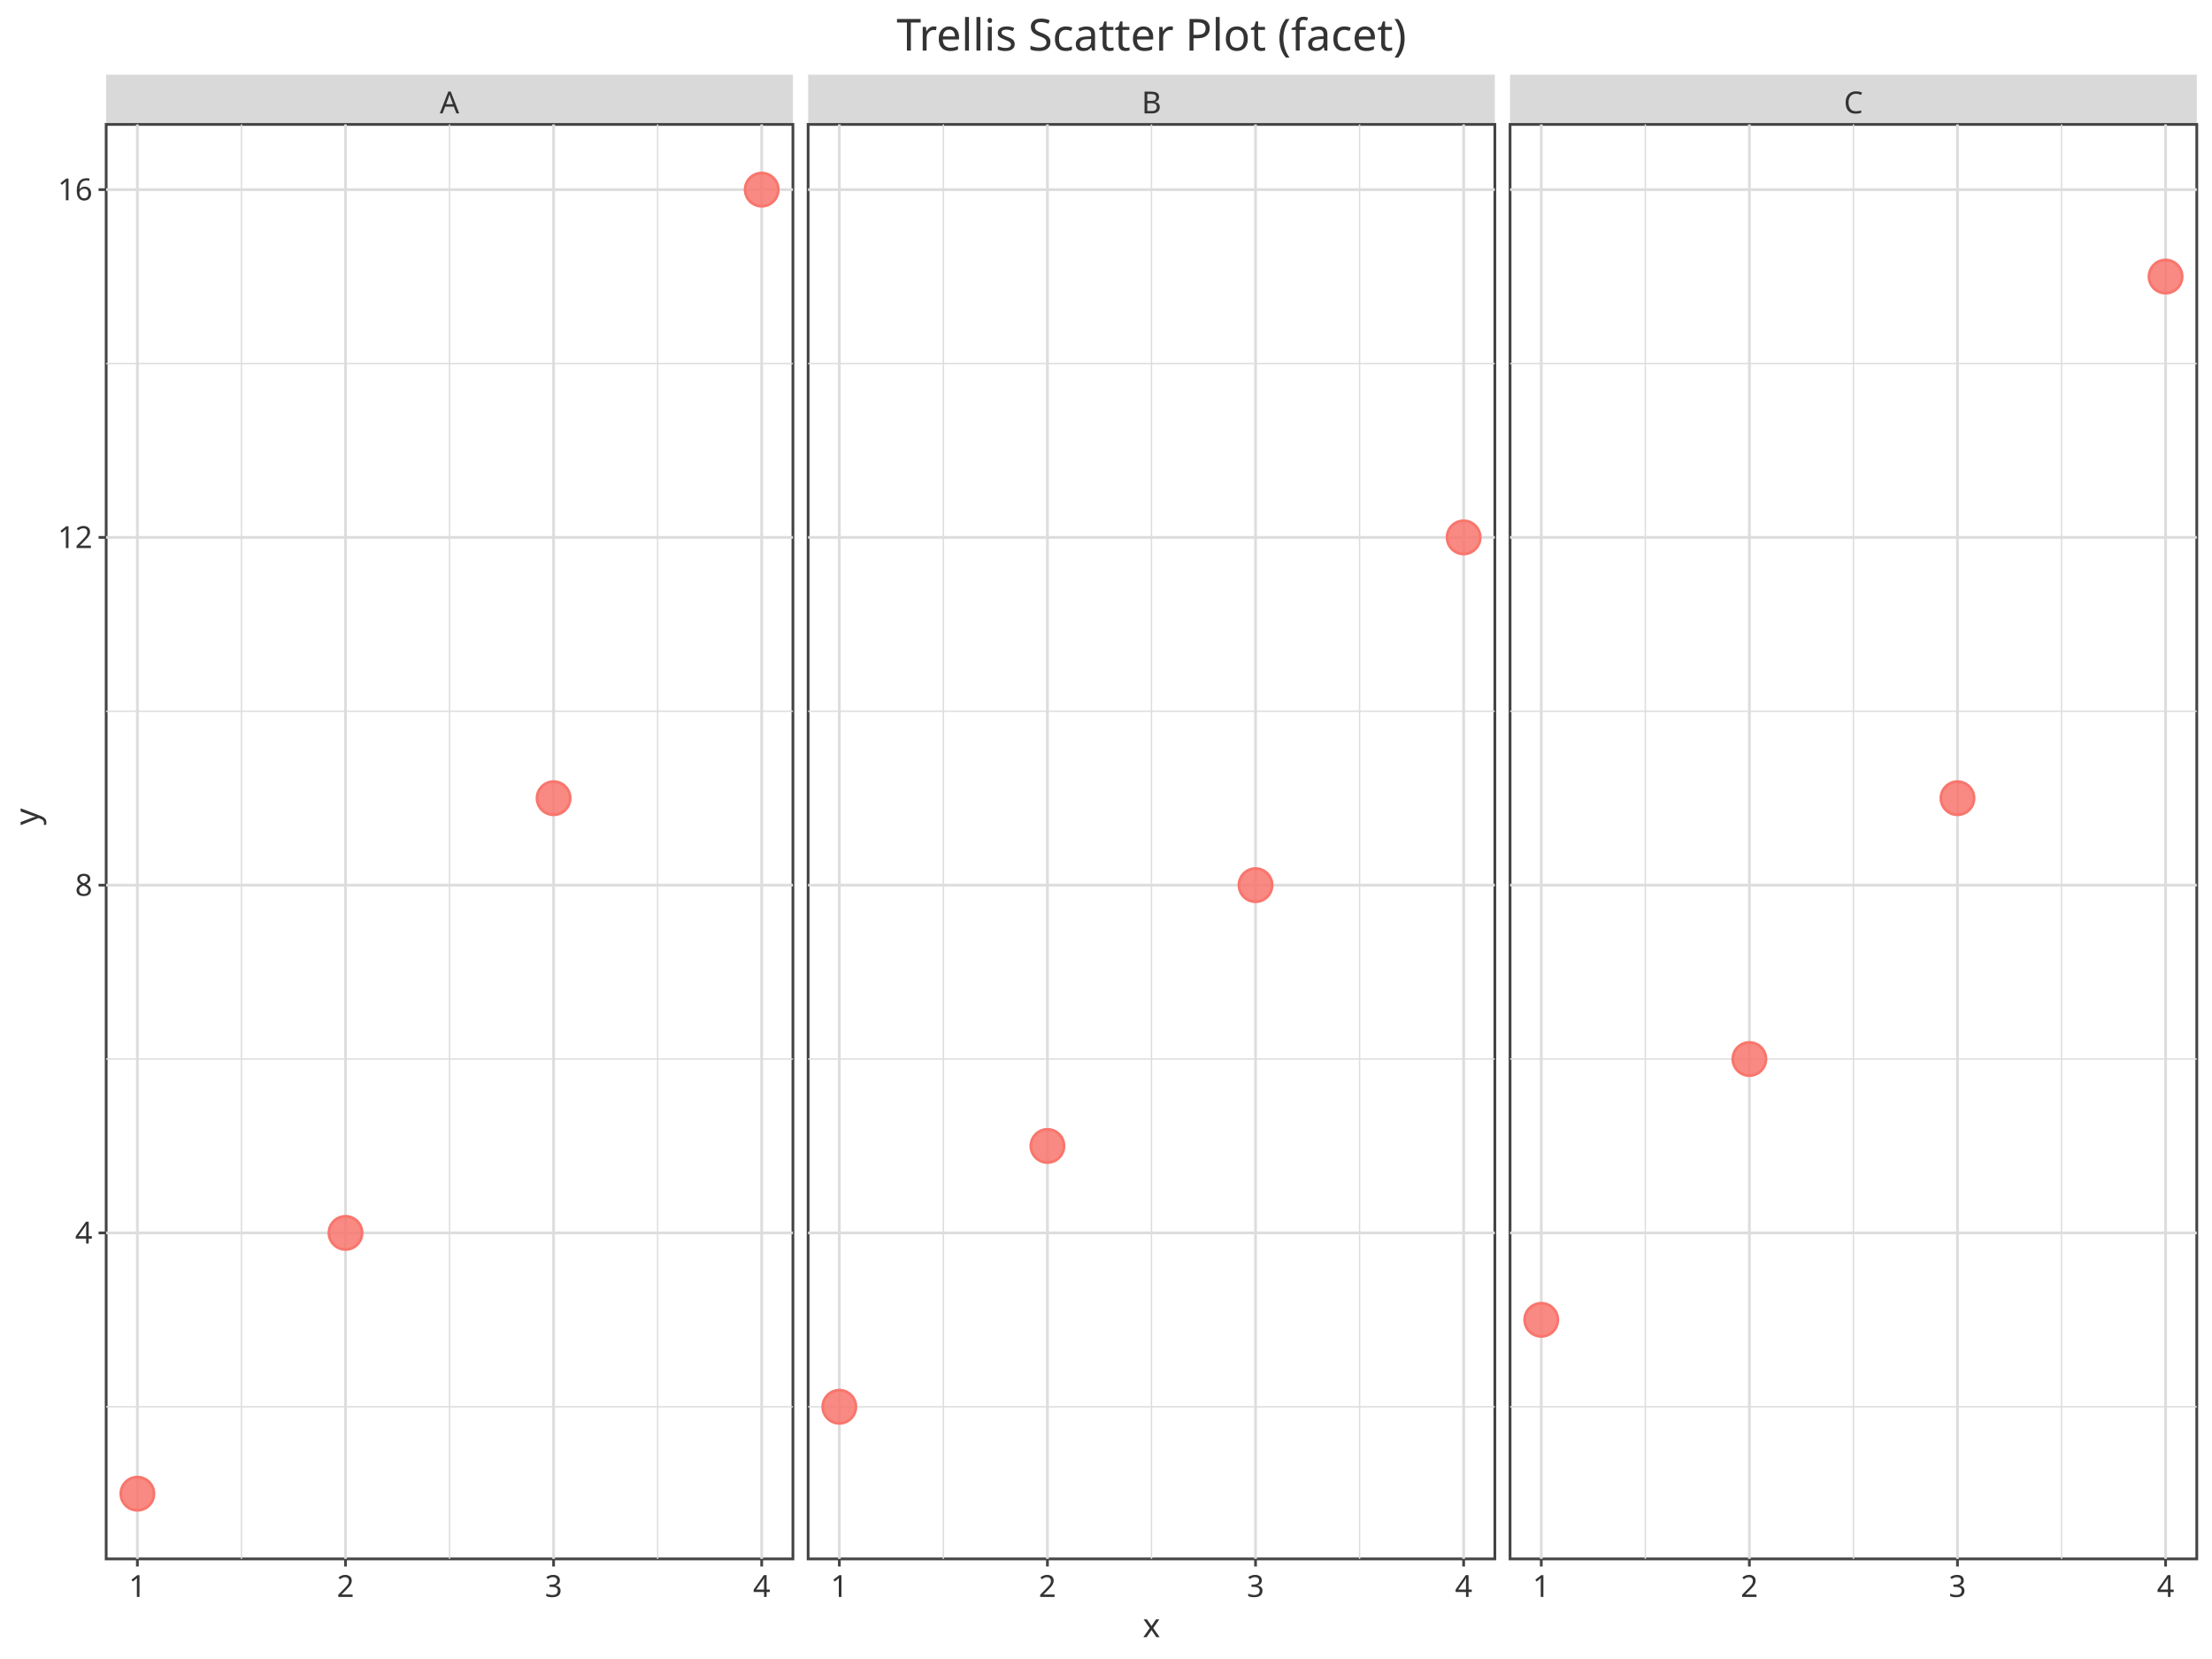
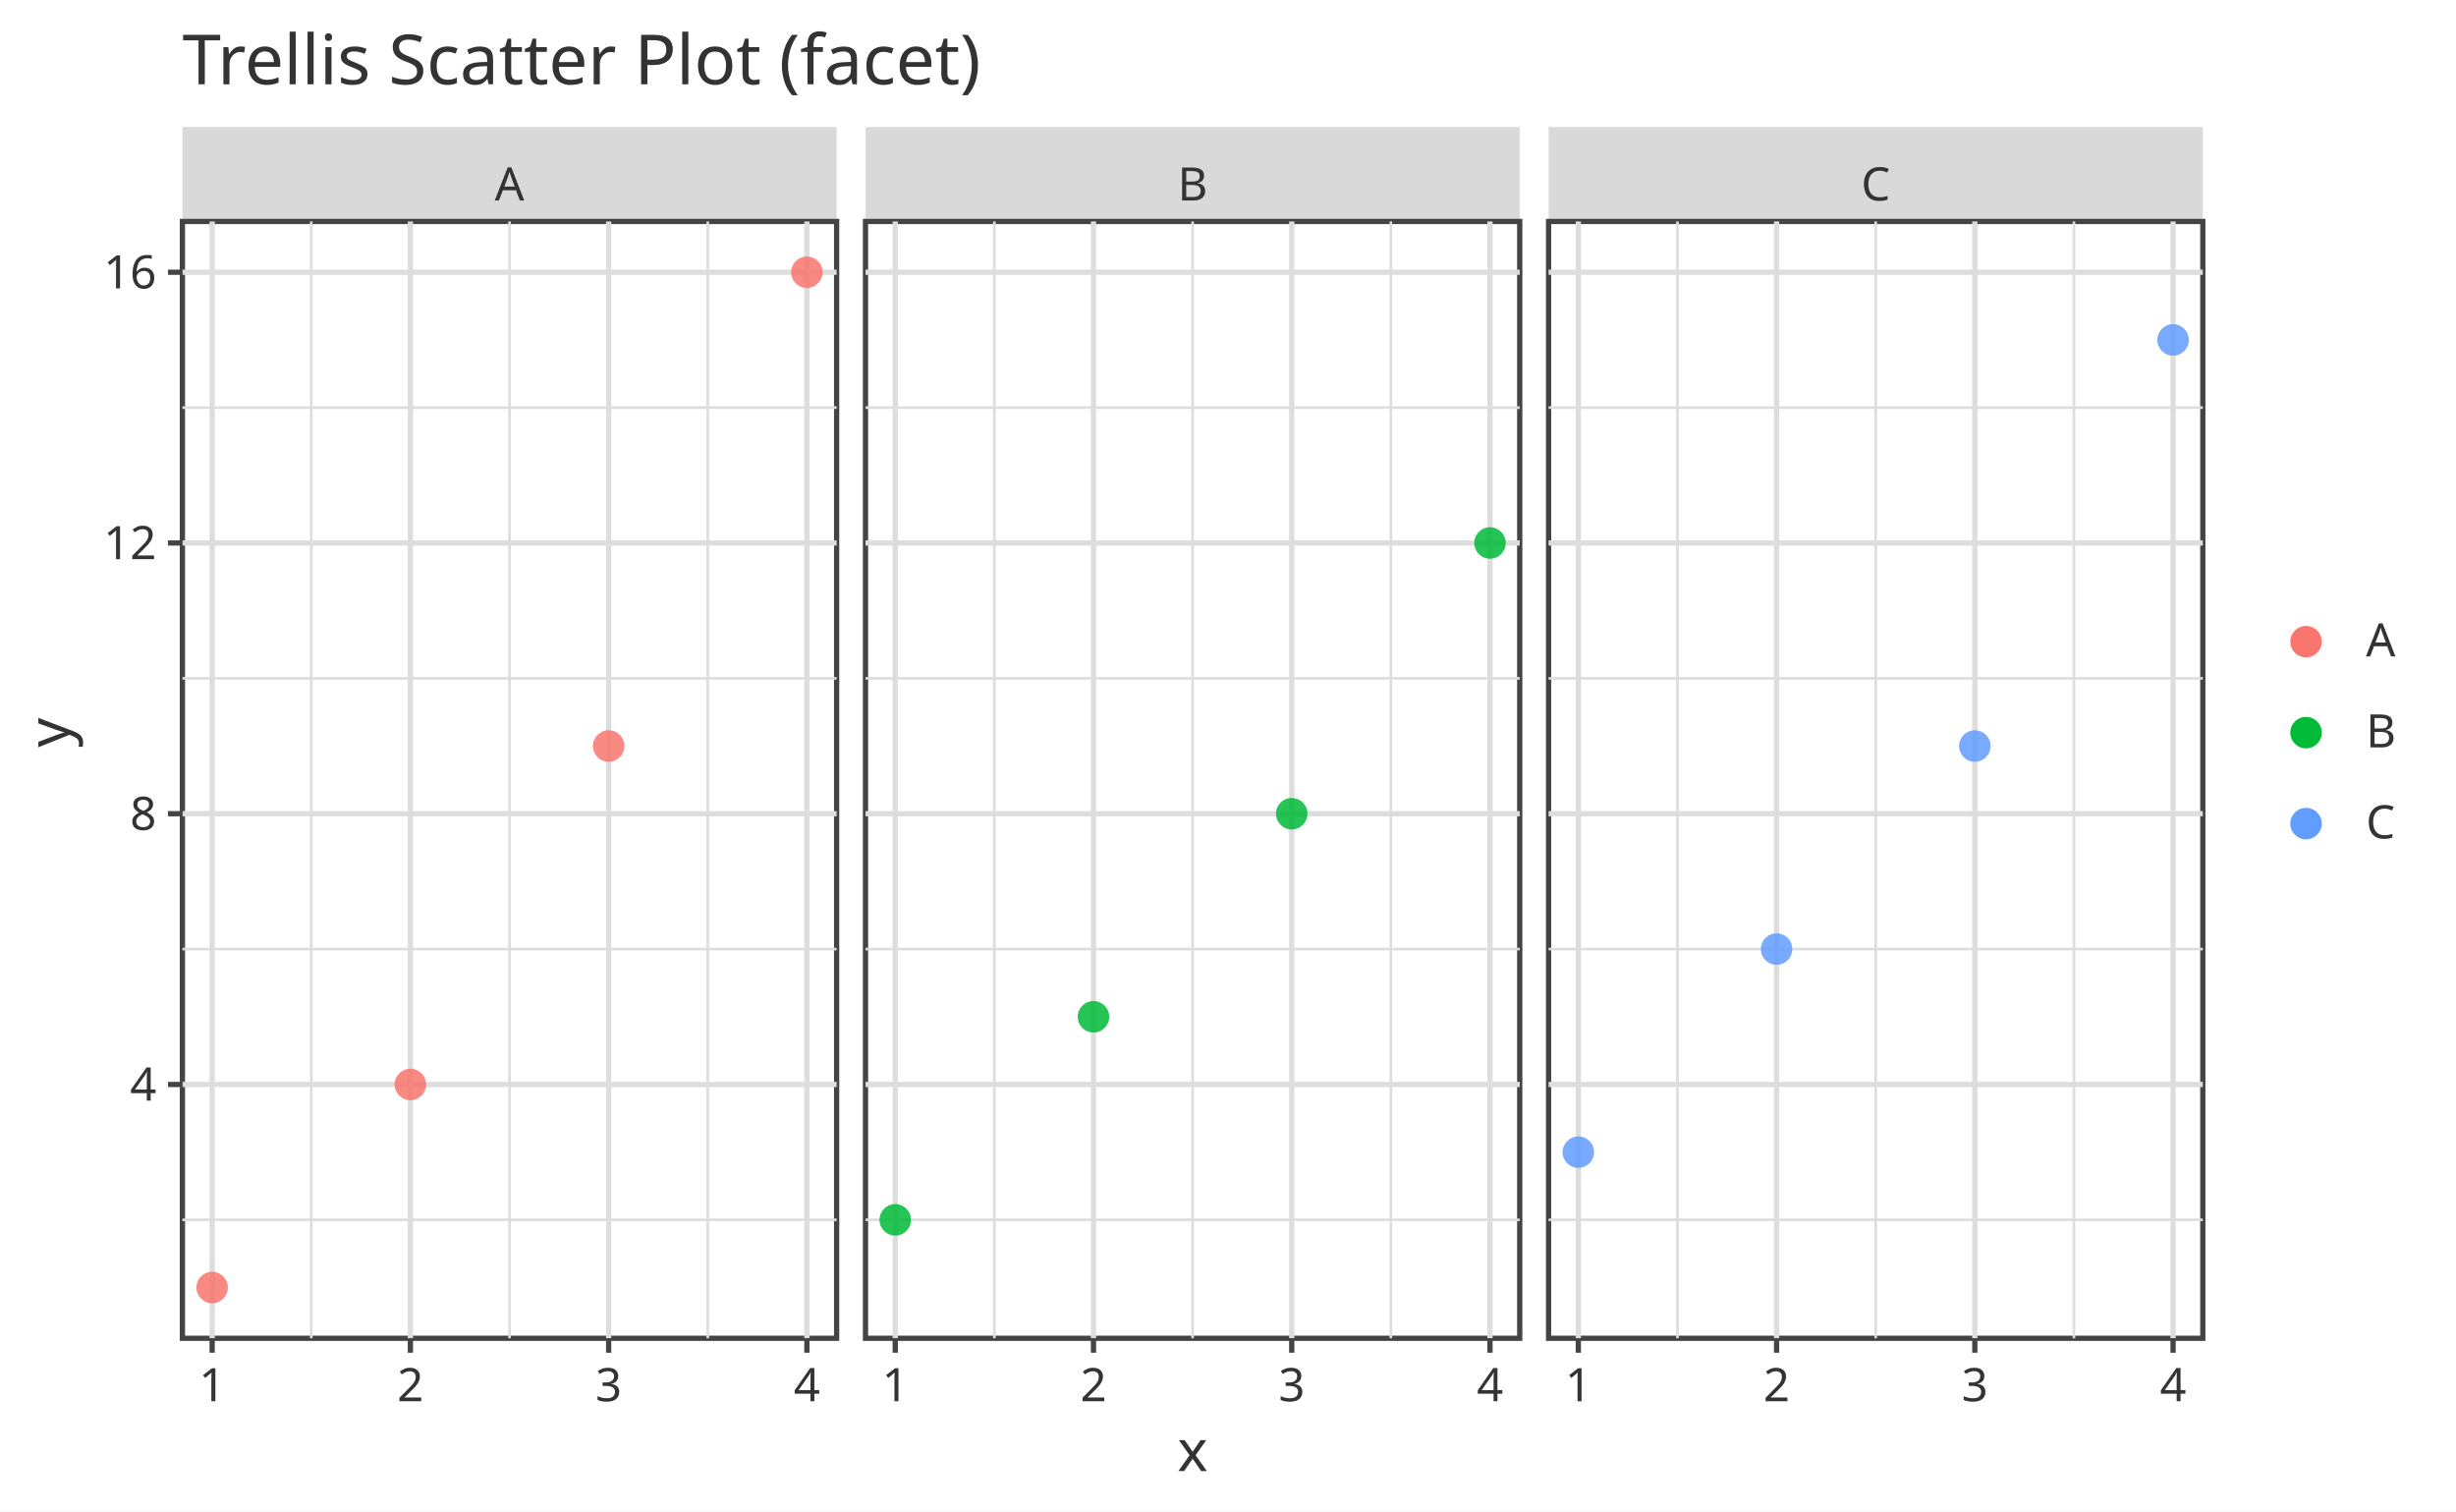
- <svg xmlns="http://www.w3.org/2000/svg" width="800" height="600" viewBox="0 0 800 600">
-   <rect x="0.0" y="0.0" width="800.0" height="600.0" fill="#ffffff" fill-opacity="1.0" stroke="none" />
-   <text x="416.45" y="18.3" fill="#333333" font-size="16.0" font-family="sans-serif" text-anchor="middle">Trellis Scatter Plot (facet)</text>
-   <text x="416.45" y="592.1" fill="#333333" font-size="12.0" font-family="sans-serif" text-anchor="middle">x</text>
-   <text x="13.9" y="295.4" fill="#333333" font-size="12.0" font-family="sans-serif" text-anchor="middle" transform="rotate(-90.0 13.9 295.4)">y</text>
-   <rect x="38.4" y="27.0" width="248.367" height="18.0" fill="#d9d9d9" fill-opacity="1.0" stroke="none" />
-   <text x="162.583" y="41.0" fill="#333333" font-size="11.0" font-family="sans-serif" text-anchor="middle">A</text>
-   <rect x="38.4" y="45.0" width="248.367" height="518.8" fill="#ffffff" fill-opacity="0.0" stroke="#444444" stroke-width="1.0" />
-   <line x1="87.321" y1="45.0" x2="87.321" y2="563.8" stroke="#dddddd" stroke-width="0.5" />
-   <line x1="162.583" y1="45.0" x2="162.583" y2="563.8" stroke="#dddddd" stroke-width="0.5" />
-   <line x1="237.846" y1="45.0" x2="237.846" y2="563.8" stroke="#dddddd" stroke-width="0.5" />
-   <line x1="49.689" y1="45.0" x2="49.689" y2="563.8" stroke="#dddddd" stroke-width="1.0" />
-   <line x1="124.952" y1="45.0" x2="124.952" y2="563.8" stroke="#dddddd" stroke-width="1.0" />
-   <line x1="200.215" y1="45.0" x2="200.215" y2="563.8" stroke="#dddddd" stroke-width="1.0" />
-   <line x1="275.477" y1="45.0" x2="275.477" y2="563.8" stroke="#dddddd" stroke-width="1.0" />
-   <line x1="38.4" y1="508.776" x2="286.767" y2="508.776" stroke="#dddddd" stroke-width="0.5" />
-   <line x1="38.4" y1="383.006" x2="286.767" y2="383.006" stroke="#dddddd" stroke-width="0.5" />
-   <line x1="38.4" y1="257.236" x2="286.767" y2="257.236" stroke="#dddddd" stroke-width="0.5" />
-   <line x1="38.4" y1="131.467" x2="286.767" y2="131.467" stroke="#dddddd" stroke-width="0.5" />
-   <line x1="38.4" y1="445.891" x2="286.767" y2="445.891" stroke="#dddddd" stroke-width="1.0" />
-   <line x1="38.4" y1="320.121" x2="286.767" y2="320.121" stroke="#dddddd" stroke-width="1.0" />
-   <line x1="38.4" y1="194.352" x2="286.767" y2="194.352" stroke="#dddddd" stroke-width="1.0" />
-   <line x1="38.4" y1="68.582" x2="286.767" y2="68.582" stroke="#dddddd" stroke-width="1.0" />
-   <line x1="49.689" y1="563.8" x2="49.689" y2="566.55" stroke="#444444" stroke-width="1.0" />
-   <text x="49.689" y="577.55" fill="#333333" font-size="11.0" font-family="sans-serif" text-anchor="middle">1</text>
-   <line x1="124.952" y1="563.8" x2="124.952" y2="566.55" stroke="#444444" stroke-width="1.0" />
-   <text x="124.952" y="577.55" fill="#333333" font-size="11.0" font-family="sans-serif" text-anchor="middle">2</text>
-   <line x1="200.215" y1="563.8" x2="200.215" y2="566.55" stroke="#444444" stroke-width="1.0" />
-   <text x="200.215" y="577.55" fill="#333333" font-size="11.0" font-family="sans-serif" text-anchor="middle">3</text>
-   <line x1="275.477" y1="563.8" x2="275.477" y2="566.55" stroke="#444444" stroke-width="1.0" />
-   <text x="275.477" y="577.55" fill="#333333" font-size="11.0" font-family="sans-serif" text-anchor="middle">4</text>
-   <line x1="38.4" y1="445.891" x2="35.65" y2="445.891" stroke="#444444" stroke-width="1.0" />
-   <text x="33.45" y="449.741" fill="#333333" font-size="11.0" font-family="sans-serif" text-anchor="end">4</text>
-   <line x1="38.4" y1="320.121" x2="35.65" y2="320.121" stroke="#444444" stroke-width="1.0" />
-   <text x="33.45" y="323.971" fill="#333333" font-size="11.0" font-family="sans-serif" text-anchor="end">8</text>
-   <line x1="38.4" y1="194.352" x2="35.65" y2="194.352" stroke="#444444" stroke-width="1.0" />
-   <text x="33.45" y="198.202" fill="#333333" font-size="11.0" font-family="sans-serif" text-anchor="end">12</text>
-   <line x1="38.4" y1="68.582" x2="35.65" y2="68.582" stroke="#444444" stroke-width="1.0" />
-   <text x="33.45" y="72.432" fill="#333333" font-size="11.0" font-family="sans-serif" text-anchor="end">16</text>
-   <circle cx="49.689" cy="540.218" r="6.0" fill="#F8766D" fill-opacity="0.85" stroke="#F8766D" stroke-width="1.0" />
-   <circle cx="124.952" cy="445.891" r="6.0" fill="#F8766D" fill-opacity="0.85" stroke="#F8766D" stroke-width="1.0" />
-   <circle cx="200.215" cy="288.679" r="6.0" fill="#F8766D" fill-opacity="0.85" stroke="#F8766D" stroke-width="1.0" />
-   <circle cx="275.477" cy="68.582" r="6.0" fill="#F8766D" fill-opacity="0.85" stroke="#F8766D" stroke-width="1.0" />
-   <rect x="292.267" y="27.0" width="248.367" height="18.0" fill="#d9d9d9" fill-opacity="1.0" stroke="none" />
-   <text x="416.45" y="41.0" fill="#333333" font-size="11.0" font-family="sans-serif" text-anchor="middle">B</text>
-   <rect x="292.267" y="45.0" width="248.367" height="518.8" fill="#ffffff" fill-opacity="0.0" stroke="#444444" stroke-width="1.0" />
-   <line x1="341.187" y1="45.0" x2="341.187" y2="563.8" stroke="#dddddd" stroke-width="0.5" />
-   <line x1="416.45" y1="45.0" x2="416.45" y2="563.8" stroke="#dddddd" stroke-width="0.5" />
-   <line x1="491.713" y1="45.0" x2="491.713" y2="563.8" stroke="#dddddd" stroke-width="0.5" />
-   <line x1="303.556" y1="45.0" x2="303.556" y2="563.8" stroke="#dddddd" stroke-width="1.0" />
-   <line x1="378.819" y1="45.0" x2="378.819" y2="563.8" stroke="#dddddd" stroke-width="1.0" />
-   <line x1="454.081" y1="45.0" x2="454.081" y2="563.8" stroke="#dddddd" stroke-width="1.0" />
-   <line x1="529.344" y1="45.0" x2="529.344" y2="563.8" stroke="#dddddd" stroke-width="1.0" />
-   <line x1="292.267" y1="508.776" x2="540.633" y2="508.776" stroke="#dddddd" stroke-width="0.5" />
-   <line x1="292.267" y1="383.006" x2="540.633" y2="383.006" stroke="#dddddd" stroke-width="0.5" />
-   <line x1="292.267" y1="257.236" x2="540.633" y2="257.236" stroke="#dddddd" stroke-width="0.5" />
-   <line x1="292.267" y1="131.467" x2="540.633" y2="131.467" stroke="#dddddd" stroke-width="0.5" />
-   <line x1="292.267" y1="445.891" x2="540.633" y2="445.891" stroke="#dddddd" stroke-width="1.0" />
-   <line x1="292.267" y1="320.121" x2="540.633" y2="320.121" stroke="#dddddd" stroke-width="1.0" />
-   <line x1="292.267" y1="194.352" x2="540.633" y2="194.352" stroke="#dddddd" stroke-width="1.0" />
-   <line x1="292.267" y1="68.582" x2="540.633" y2="68.582" stroke="#dddddd" stroke-width="1.0" />
-   <line x1="303.556" y1="563.8" x2="303.556" y2="566.55" stroke="#444444" stroke-width="1.0" />
-   <text x="303.556" y="577.55" fill="#333333" font-size="11.0" font-family="sans-serif" text-anchor="middle">1</text>
-   <line x1="378.819" y1="563.8" x2="378.819" y2="566.55" stroke="#444444" stroke-width="1.0" />
-   <text x="378.819" y="577.55" fill="#333333" font-size="11.0" font-family="sans-serif" text-anchor="middle">2</text>
-   <line x1="454.081" y1="563.8" x2="454.081" y2="566.55" stroke="#444444" stroke-width="1.0" />
-   <text x="454.081" y="577.55" fill="#333333" font-size="11.0" font-family="sans-serif" text-anchor="middle">3</text>
-   <line x1="529.344" y1="563.8" x2="529.344" y2="566.55" stroke="#444444" stroke-width="1.0" />
-   <text x="529.344" y="577.55" fill="#333333" font-size="11.0" font-family="sans-serif" text-anchor="middle">4</text>
-   <circle cx="303.556" cy="508.776" r="6.0" fill="#F8766D" fill-opacity="0.85" stroke="#F8766D" stroke-width="1.0" />
-   <circle cx="378.819" cy="414.448" r="6.0" fill="#F8766D" fill-opacity="0.85" stroke="#F8766D" stroke-width="1.0" />
-   <circle cx="454.081" cy="320.121" r="6.0" fill="#F8766D" fill-opacity="0.85" stroke="#F8766D" stroke-width="1.0" />
-   <circle cx="529.344" cy="194.352" r="6.0" fill="#F8766D" fill-opacity="0.85" stroke="#F8766D" stroke-width="1.0" />
-   <rect x="546.133" y="27.0" width="248.367" height="18.0" fill="#d9d9d9" fill-opacity="1.0" stroke="none" />
-   <text x="670.317" y="41.0" fill="#333333" font-size="11.0" font-family="sans-serif" text-anchor="middle">C</text>
-   <rect x="546.133" y="45.0" width="248.367" height="518.8" fill="#ffffff" fill-opacity="0.0" stroke="#444444" stroke-width="1.0" />
-   <line x1="595.054" y1="45.0" x2="595.054" y2="563.8" stroke="#dddddd" stroke-width="0.5" />
-   <line x1="670.317" y1="45.0" x2="670.317" y2="563.8" stroke="#dddddd" stroke-width="0.5" />
-   <line x1="745.579" y1="45.0" x2="745.579" y2="563.8" stroke="#dddddd" stroke-width="0.5" />
-   <line x1="557.423" y1="45.0" x2="557.423" y2="563.8" stroke="#dddddd" stroke-width="1.0" />
-   <line x1="632.685" y1="45.0" x2="632.685" y2="563.8" stroke="#dddddd" stroke-width="1.0" />
-   <line x1="707.948" y1="45.0" x2="707.948" y2="563.8" stroke="#dddddd" stroke-width="1.0" />
-   <line x1="783.211" y1="45.0" x2="783.211" y2="563.8" stroke="#dddddd" stroke-width="1.0" />
-   <line x1="546.133" y1="508.776" x2="794.5" y2="508.776" stroke="#dddddd" stroke-width="0.5" />
-   <line x1="546.133" y1="383.006" x2="794.5" y2="383.006" stroke="#dddddd" stroke-width="0.5" />
-   <line x1="546.133" y1="257.236" x2="794.5" y2="257.236" stroke="#dddddd" stroke-width="0.5" />
-   <line x1="546.133" y1="131.467" x2="794.5" y2="131.467" stroke="#dddddd" stroke-width="0.5" />
-   <line x1="546.133" y1="445.891" x2="794.5" y2="445.891" stroke="#dddddd" stroke-width="1.0" />
-   <line x1="546.133" y1="320.121" x2="794.5" y2="320.121" stroke="#dddddd" stroke-width="1.0" />
-   <line x1="546.133" y1="194.352" x2="794.5" y2="194.352" stroke="#dddddd" stroke-width="1.0" />
-   <line x1="546.133" y1="68.582" x2="794.5" y2="68.582" stroke="#dddddd" stroke-width="1.0" />
-   <line x1="557.423" y1="563.8" x2="557.423" y2="566.55" stroke="#444444" stroke-width="1.0" />
-   <text x="557.423" y="577.55" fill="#333333" font-size="11.0" font-family="sans-serif" text-anchor="middle">1</text>
-   <line x1="632.685" y1="563.8" x2="632.685" y2="566.55" stroke="#444444" stroke-width="1.0" />
-   <text x="632.685" y="577.55" fill="#333333" font-size="11.0" font-family="sans-serif" text-anchor="middle">2</text>
-   <line x1="707.948" y1="563.8" x2="707.948" y2="566.55" stroke="#444444" stroke-width="1.0" />
-   <text x="707.948" y="577.55" fill="#333333" font-size="11.0" font-family="sans-serif" text-anchor="middle">3</text>
-   <line x1="783.211" y1="563.8" x2="783.211" y2="566.55" stroke="#444444" stroke-width="1.0" />
-   <text x="783.211" y="577.55" fill="#333333" font-size="11.0" font-family="sans-serif" text-anchor="middle">4</text>
-   <circle cx="557.423" cy="477.333" r="6.0" fill="#F8766D" fill-opacity="0.85" stroke="#F8766D" stroke-width="1.0" />
-   <circle cx="632.685" cy="383.006" r="6.0" fill="#F8766D" fill-opacity="0.85" stroke="#F8766D" stroke-width="1.0" />
-   <circle cx="707.948" cy="288.679" r="6.0" fill="#F8766D" fill-opacity="0.85" stroke="#F8766D" stroke-width="1.0" />
-   <circle cx="783.211" cy="100.024" r="6.0" fill="#F8766D" fill-opacity="0.85" stroke="#F8766D" stroke-width="1.0" />
+ <svg xmlns="http://www.w3.org/2000/svg" width="624" height="384" viewBox="0 0 624 384">
+   <rect x="0.0" y="0.0" width="624.0" height="384.0" fill="#ffffff" fill-opacity="1.0" stroke="none" />
+   <text x="46.347" y="21.413" fill="#333333" font-size="17.6" font-family="sans-serif" text-anchor="start">Trellis Scatter Plot (facet)</text>
+   <text x="303.01" y="373.733" fill="#333333" font-size="14.667" font-family="sans-serif" text-anchor="middle">x</text>
+   <text x="17.6" y="186.133" fill="#333333" font-size="14.667" font-family="sans-serif" text-anchor="middle" transform="rotate(-90.0 17.6 186.1333)">y</text>
+   <rect x="46.347" y="32.267" width="166.22" height="24.0" fill="#d9d9d9" fill-opacity="1.0" stroke="none" />
+   <text x="129.457" y="50.933" fill="#333333" font-size="11.733" font-family="sans-serif" text-anchor="middle">A</text>
+   <rect x="46.347" y="56.267" width="166.22" height="283.733" fill="#ffffff" fill-opacity="0.0" stroke="#444444" stroke-width="1.333" />
+   <line x1="79.087" y1="56.267" x2="79.087" y2="340.0" stroke="#dddddd" stroke-width="0.667" />
+   <line x1="129.457" y1="56.267" x2="129.457" y2="340.0" stroke="#dddddd" stroke-width="0.667" />
+   <line x1="179.826" y1="56.267" x2="179.826" y2="340.0" stroke="#dddddd" stroke-width="0.667" />
+   <line x1="53.902" y1="56.267" x2="53.902" y2="340.0" stroke="#dddddd" stroke-width="1.333" />
+   <line x1="104.272" y1="56.267" x2="104.272" y2="340.0" stroke="#dddddd" stroke-width="1.333" />
+   <line x1="154.641" y1="56.267" x2="154.641" y2="340.0" stroke="#dddddd" stroke-width="1.333" />
+   <line x1="205.011" y1="56.267" x2="205.011" y2="340.0" stroke="#dddddd" stroke-width="1.333" />
+   <line x1="46.347" y1="309.907" x2="212.566" y2="309.907" stroke="#dddddd" stroke-width="0.667" />
+   <line x1="46.347" y1="241.123" x2="212.566" y2="241.123" stroke="#dddddd" stroke-width="0.667" />
+   <line x1="46.347" y1="172.339" x2="212.566" y2="172.339" stroke="#dddddd" stroke-width="0.667" />
+   <line x1="46.347" y1="103.556" x2="212.566" y2="103.556" stroke="#dddddd" stroke-width="0.667" />
+   <line x1="46.347" y1="275.515" x2="212.566" y2="275.515" stroke="#dddddd" stroke-width="1.333" />
+   <line x1="46.347" y1="206.731" x2="212.566" y2="206.731" stroke="#dddddd" stroke-width="1.333" />
+   <line x1="46.347" y1="137.947" x2="212.566" y2="137.947" stroke="#dddddd" stroke-width="1.333" />
+   <line x1="46.347" y1="69.164" x2="212.566" y2="69.164" stroke="#dddddd" stroke-width="1.333" />
+   <line x1="53.902" y1="340.0" x2="53.902" y2="343.667" stroke="#444444" stroke-width="1.333" />
+   <text x="53.902" y="355.987" fill="#333333" font-size="11.733" font-family="sans-serif" text-anchor="middle">1</text>
+   <line x1="104.272" y1="340.0" x2="104.272" y2="343.667" stroke="#444444" stroke-width="1.333" />
+   <text x="104.272" y="355.987" fill="#333333" font-size="11.733" font-family="sans-serif" text-anchor="middle">2</text>
+   <line x1="154.641" y1="340.0" x2="154.641" y2="343.667" stroke="#444444" stroke-width="1.333" />
+   <text x="154.641" y="355.987" fill="#333333" font-size="11.733" font-family="sans-serif" text-anchor="middle">3</text>
+   <line x1="205.011" y1="340.0" x2="205.011" y2="343.667" stroke="#444444" stroke-width="1.333" />
+   <text x="205.011" y="355.987" fill="#333333" font-size="11.733" font-family="sans-serif" text-anchor="middle">4</text>
+   <line x1="46.347" y1="275.515" x2="42.68" y2="275.515" stroke="#444444" stroke-width="1.333" />
+   <text x="39.747" y="279.622" fill="#333333" font-size="11.733" font-family="sans-serif" text-anchor="end">4</text>
+   <line x1="46.347" y1="206.731" x2="42.68" y2="206.731" stroke="#444444" stroke-width="1.333" />
+   <text x="39.747" y="210.838" fill="#333333" font-size="11.733" font-family="sans-serif" text-anchor="end">8</text>
+   <line x1="46.347" y1="137.947" x2="42.68" y2="137.947" stroke="#444444" stroke-width="1.333" />
+   <text x="39.747" y="142.054" fill="#333333" font-size="11.733" font-family="sans-serif" text-anchor="end">12</text>
+   <line x1="46.347" y1="69.164" x2="42.68" y2="69.164" stroke="#444444" stroke-width="1.333" />
+   <text x="39.747" y="73.27" fill="#333333" font-size="11.733" font-family="sans-serif" text-anchor="end">16</text>
+   <circle cx="53.902" cy="327.103" r="4.0" fill="#F8766D" fill-opacity="0.85" stroke="none" />
+   <circle cx="104.272" cy="275.515" r="4.0" fill="#F8766D" fill-opacity="0.85" stroke="none" />
+   <circle cx="154.641" cy="189.535" r="4.0" fill="#F8766D" fill-opacity="0.85" stroke="none" />
+   <circle cx="205.011" cy="69.164" r="4.0" fill="#F8766D" fill-opacity="0.85" stroke="none" />
+   <rect x="219.9" y="32.267" width="166.22" height="24.0" fill="#d9d9d9" fill-opacity="1.0" stroke="none" />
+   <text x="303.01" y="50.933" fill="#333333" font-size="11.733" font-family="sans-serif" text-anchor="middle">B</text>
+   <rect x="219.9" y="56.267" width="166.22" height="283.733" fill="#ffffff" fill-opacity="0.0" stroke="#444444" stroke-width="1.333" />
+   <line x1="252.64" y1="56.267" x2="252.64" y2="340.0" stroke="#dddddd" stroke-width="0.667" />
+   <line x1="303.01" y1="56.267" x2="303.01" y2="340.0" stroke="#dddddd" stroke-width="0.667" />
+   <line x1="353.379" y1="56.267" x2="353.379" y2="340.0" stroke="#dddddd" stroke-width="0.667" />
+   <line x1="227.455" y1="56.267" x2="227.455" y2="340.0" stroke="#dddddd" stroke-width="1.333" />
+   <line x1="277.825" y1="56.267" x2="277.825" y2="340.0" stroke="#dddddd" stroke-width="1.333" />
+   <line x1="328.194" y1="56.267" x2="328.194" y2="340.0" stroke="#dddddd" stroke-width="1.333" />
+   <line x1="378.564" y1="56.267" x2="378.564" y2="340.0" stroke="#dddddd" stroke-width="1.333" />
+   <line x1="219.9" y1="309.907" x2="386.12" y2="309.907" stroke="#dddddd" stroke-width="0.667" />
+   <line x1="219.9" y1="241.123" x2="386.12" y2="241.123" stroke="#dddddd" stroke-width="0.667" />
+   <line x1="219.9" y1="172.339" x2="386.12" y2="172.339" stroke="#dddddd" stroke-width="0.667" />
+   <line x1="219.9" y1="103.556" x2="386.12" y2="103.556" stroke="#dddddd" stroke-width="0.667" />
+   <line x1="219.9" y1="275.515" x2="386.12" y2="275.515" stroke="#dddddd" stroke-width="1.333" />
+   <line x1="219.9" y1="206.731" x2="386.12" y2="206.731" stroke="#dddddd" stroke-width="1.333" />
+   <line x1="219.9" y1="137.947" x2="386.12" y2="137.947" stroke="#dddddd" stroke-width="1.333" />
+   <line x1="219.9" y1="69.164" x2="386.12" y2="69.164" stroke="#dddddd" stroke-width="1.333" />
+   <line x1="227.455" y1="340.0" x2="227.455" y2="343.667" stroke="#444444" stroke-width="1.333" />
+   <text x="227.455" y="355.987" fill="#333333" font-size="11.733" font-family="sans-serif" text-anchor="middle">1</text>
+   <line x1="277.825" y1="340.0" x2="277.825" y2="343.667" stroke="#444444" stroke-width="1.333" />
+   <text x="277.825" y="355.987" fill="#333333" font-size="11.733" font-family="sans-serif" text-anchor="middle">2</text>
+   <line x1="328.194" y1="340.0" x2="328.194" y2="343.667" stroke="#444444" stroke-width="1.333" />
+   <text x="328.194" y="355.987" fill="#333333" font-size="11.733" font-family="sans-serif" text-anchor="middle">3</text>
+   <line x1="378.564" y1="340.0" x2="378.564" y2="343.667" stroke="#444444" stroke-width="1.333" />
+   <text x="378.564" y="355.987" fill="#333333" font-size="11.733" font-family="sans-serif" text-anchor="middle">4</text>
+   <circle cx="227.455" cy="309.907" r="4.0" fill="#00BA38" fill-opacity="0.85" stroke="none" />
+   <circle cx="277.825" cy="258.319" r="4.0" fill="#00BA38" fill-opacity="0.85" stroke="none" />
+   <circle cx="328.194" cy="206.731" r="4.0" fill="#00BA38" fill-opacity="0.85" stroke="none" />
+   <circle cx="378.564" cy="137.947" r="4.0" fill="#00BA38" fill-opacity="0.85" stroke="none" />
+   <rect x="393.453" y="32.267" width="166.22" height="24.0" fill="#d9d9d9" fill-opacity="1.0" stroke="none" />
+   <text x="476.563" y="50.933" fill="#333333" font-size="11.733" font-family="sans-serif" text-anchor="middle">C</text>
+   <rect x="393.453" y="56.267" width="166.22" height="283.733" fill="#ffffff" fill-opacity="0.0" stroke="#444444" stroke-width="1.333" />
+   <line x1="426.193" y1="56.267" x2="426.193" y2="340.0" stroke="#dddddd" stroke-width="0.667" />
+   <line x1="476.563" y1="56.267" x2="476.563" y2="340.0" stroke="#dddddd" stroke-width="0.667" />
+   <line x1="526.932" y1="56.267" x2="526.932" y2="340.0" stroke="#dddddd" stroke-width="0.667" />
+   <line x1="401.008" y1="56.267" x2="401.008" y2="340.0" stroke="#dddddd" stroke-width="1.333" />
+   <line x1="451.378" y1="56.267" x2="451.378" y2="340.0" stroke="#dddddd" stroke-width="1.333" />
+   <line x1="501.748" y1="56.267" x2="501.748" y2="340.0" stroke="#dddddd" stroke-width="1.333" />
+   <line x1="552.117" y1="56.267" x2="552.117" y2="340.0" stroke="#dddddd" stroke-width="1.333" />
+   <line x1="393.453" y1="309.907" x2="559.673" y2="309.907" stroke="#dddddd" stroke-width="0.667" />
+   <line x1="393.453" y1="241.123" x2="559.673" y2="241.123" stroke="#dddddd" stroke-width="0.667" />
+   <line x1="393.453" y1="172.339" x2="559.673" y2="172.339" stroke="#dddddd" stroke-width="0.667" />
+   <line x1="393.453" y1="103.556" x2="559.673" y2="103.556" stroke="#dddddd" stroke-width="0.667" />
+   <line x1="393.453" y1="275.515" x2="559.673" y2="275.515" stroke="#dddddd" stroke-width="1.333" />
+   <line x1="393.453" y1="206.731" x2="559.673" y2="206.731" stroke="#dddddd" stroke-width="1.333" />
+   <line x1="393.453" y1="137.947" x2="559.673" y2="137.947" stroke="#dddddd" stroke-width="1.333" />
+   <line x1="393.453" y1="69.164" x2="559.673" y2="69.164" stroke="#dddddd" stroke-width="1.333" />
+   <line x1="401.008" y1="340.0" x2="401.008" y2="343.667" stroke="#444444" stroke-width="1.333" />
+   <text x="401.008" y="355.987" fill="#333333" font-size="11.733" font-family="sans-serif" text-anchor="middle">1</text>
+   <line x1="451.378" y1="340.0" x2="451.378" y2="343.667" stroke="#444444" stroke-width="1.333" />
+   <text x="451.378" y="355.987" fill="#333333" font-size="11.733" font-family="sans-serif" text-anchor="middle">2</text>
+   <line x1="501.748" y1="340.0" x2="501.748" y2="343.667" stroke="#444444" stroke-width="1.333" />
+   <text x="501.748" y="355.987" fill="#333333" font-size="11.733" font-family="sans-serif" text-anchor="middle">3</text>
+   <line x1="552.117" y1="340.0" x2="552.117" y2="343.667" stroke="#444444" stroke-width="1.333" />
+   <text x="552.117" y="355.987" fill="#333333" font-size="11.733" font-family="sans-serif" text-anchor="middle">4</text>
+   <circle cx="401.008" cy="292.711" r="4.0" fill="#619CFF" fill-opacity="0.85" stroke="none" />
+   <circle cx="451.378" cy="241.123" r="4.0" fill="#619CFF" fill-opacity="0.85" stroke="none" />
+   <circle cx="501.748" cy="189.535" r="4.0" fill="#619CFF" fill-opacity="0.85" stroke="none" />
+   <circle cx="552.117" cy="86.36" r="4.0" fill="#619CFF" fill-opacity="0.85" stroke="none" />
+   <rect x="574.339" y="151.462" width="23.114" height="69.342" fill="#ffffff" fill-opacity="1.0" stroke="none" />
+   <circle cx="585.896" cy="163.019" r="4.0" fill="#F8766D" fill-opacity="1.0" stroke="none" />
+   <text x="601.12" y="166.774" fill="#333333" font-size="11.733" font-family="sans-serif" text-anchor="start">A</text>
+   <circle cx="585.896" cy="186.133" r="4.0" fill="#00BA38" fill-opacity="1.0" stroke="none" />
+   <text x="601.12" y="189.888" fill="#333333" font-size="11.733" font-family="sans-serif" text-anchor="start">B</text>
+   <circle cx="585.896" cy="209.247" r="4.0" fill="#619CFF" fill-opacity="1.0" stroke="none" />
+   <text x="601.12" y="213.002" fill="#333333" font-size="11.733" font-family="sans-serif" text-anchor="start">C</text>
</svg>
